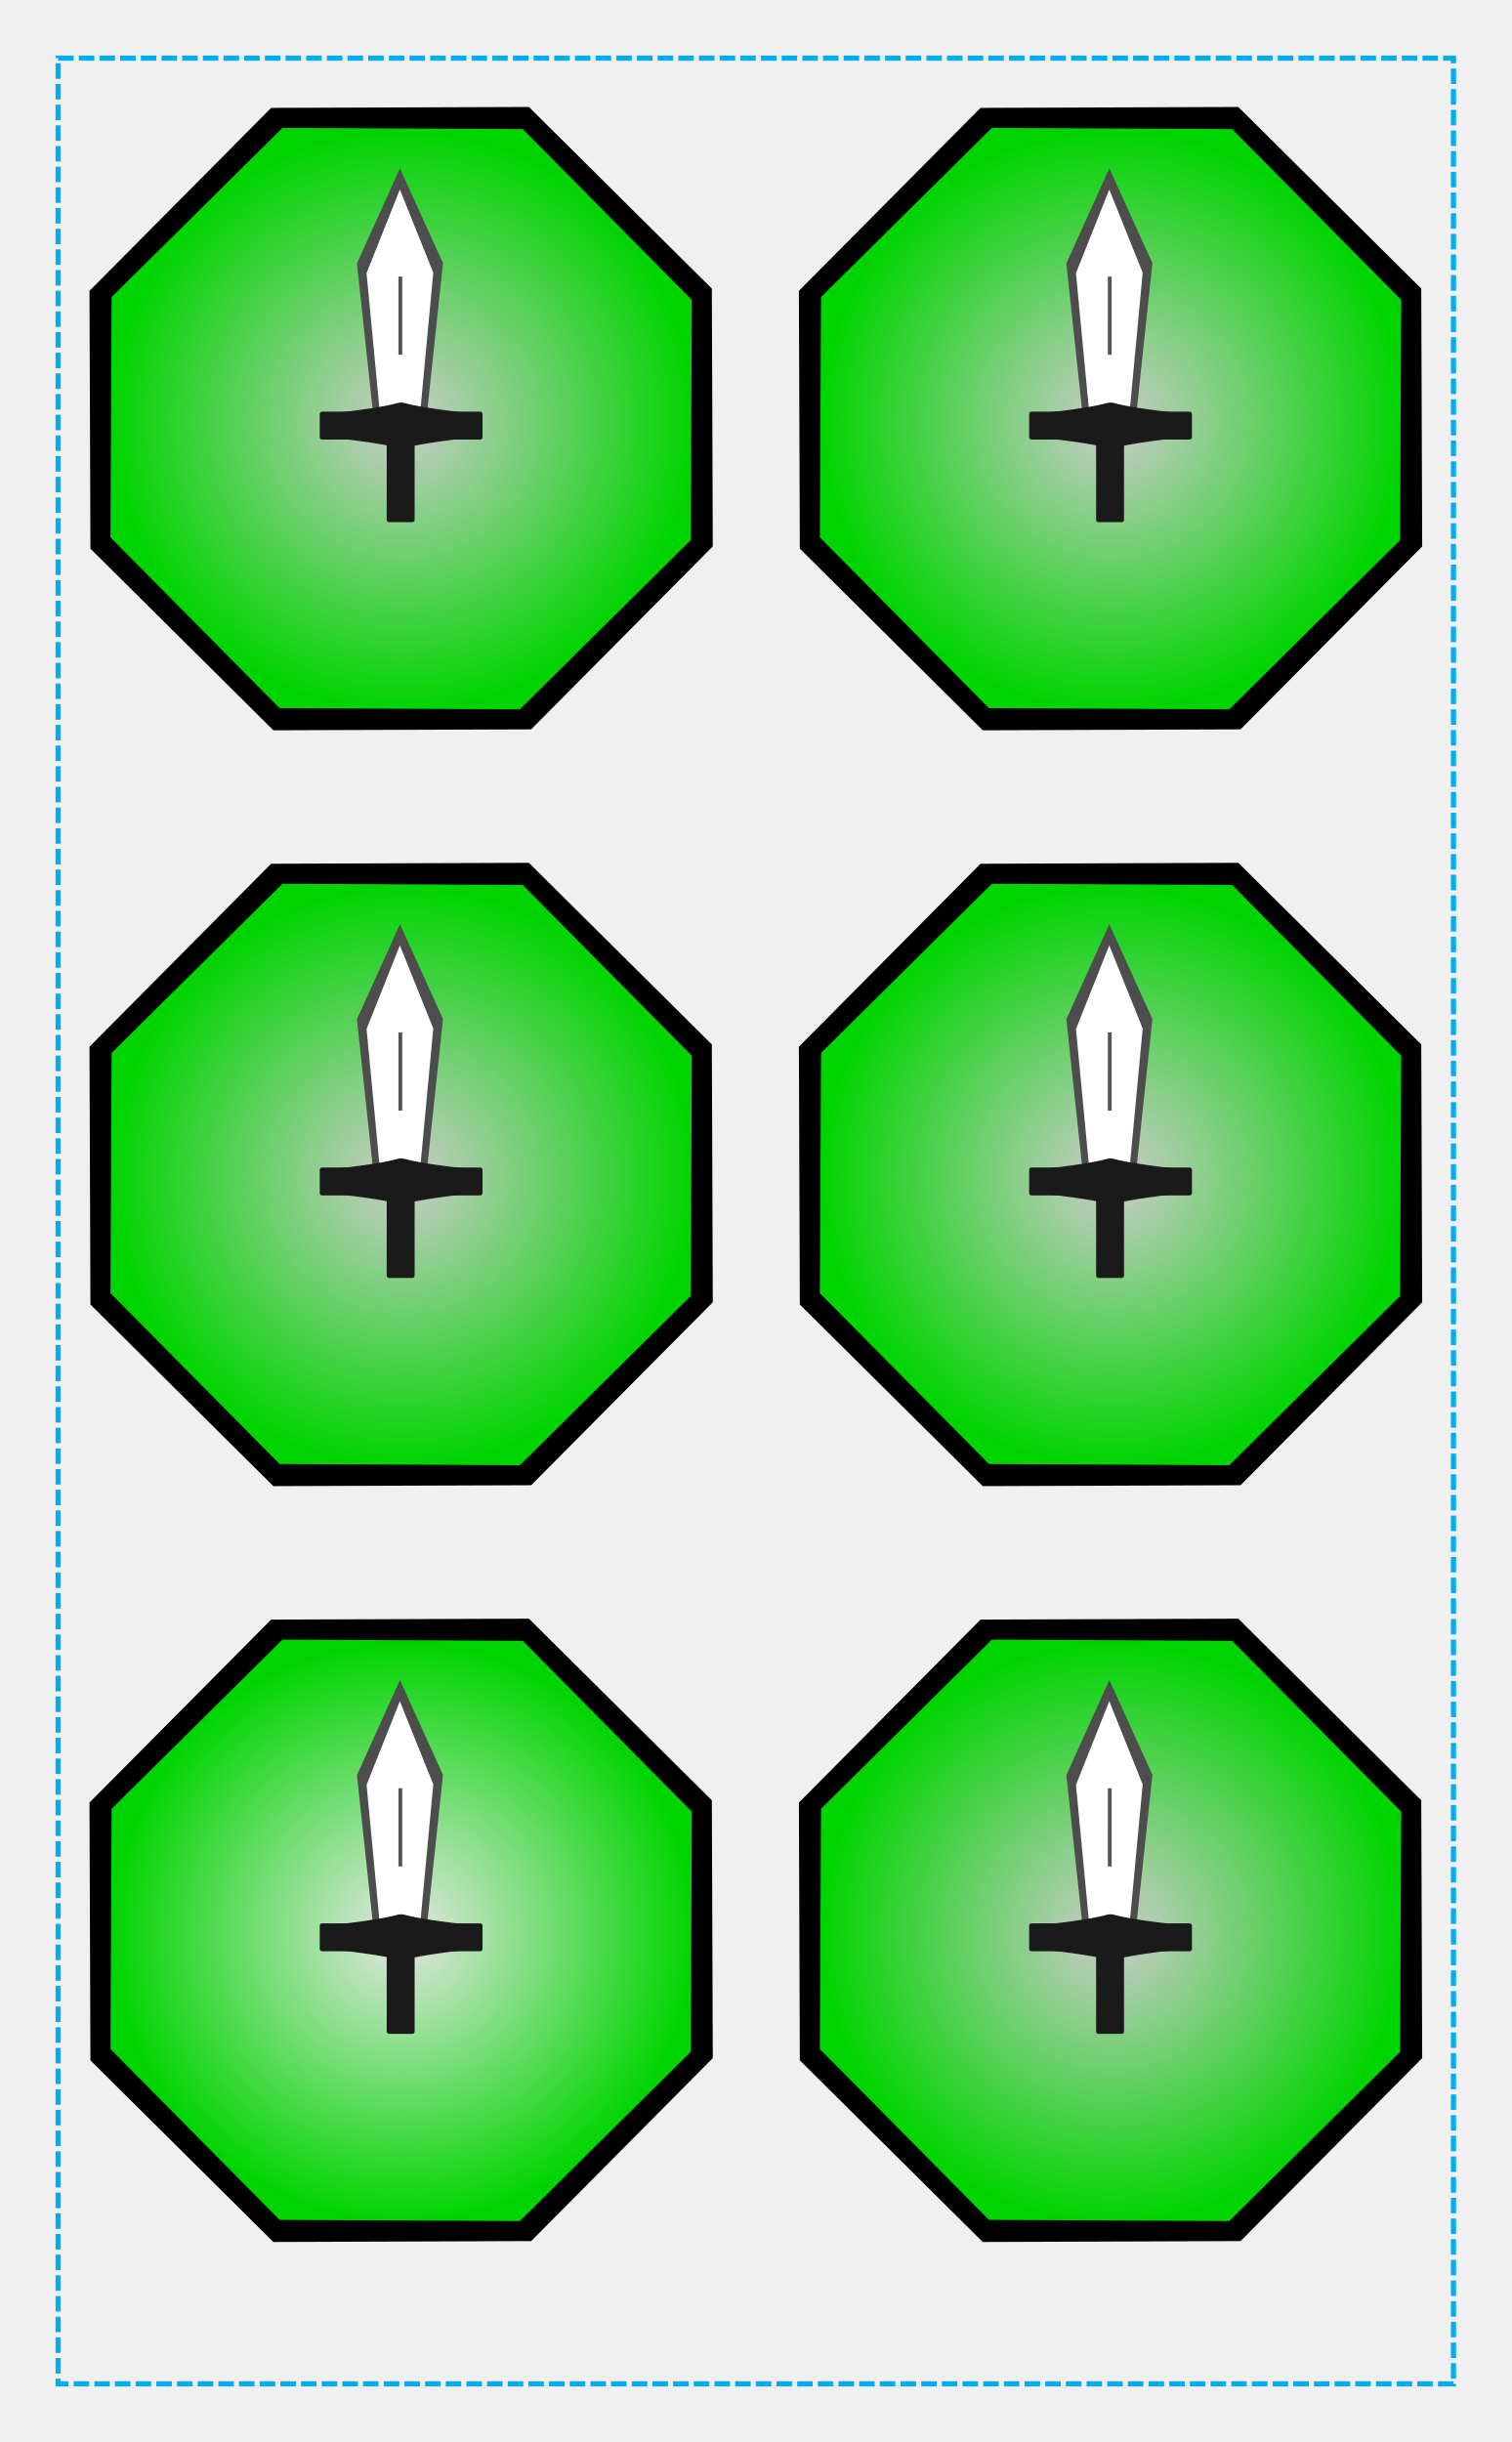
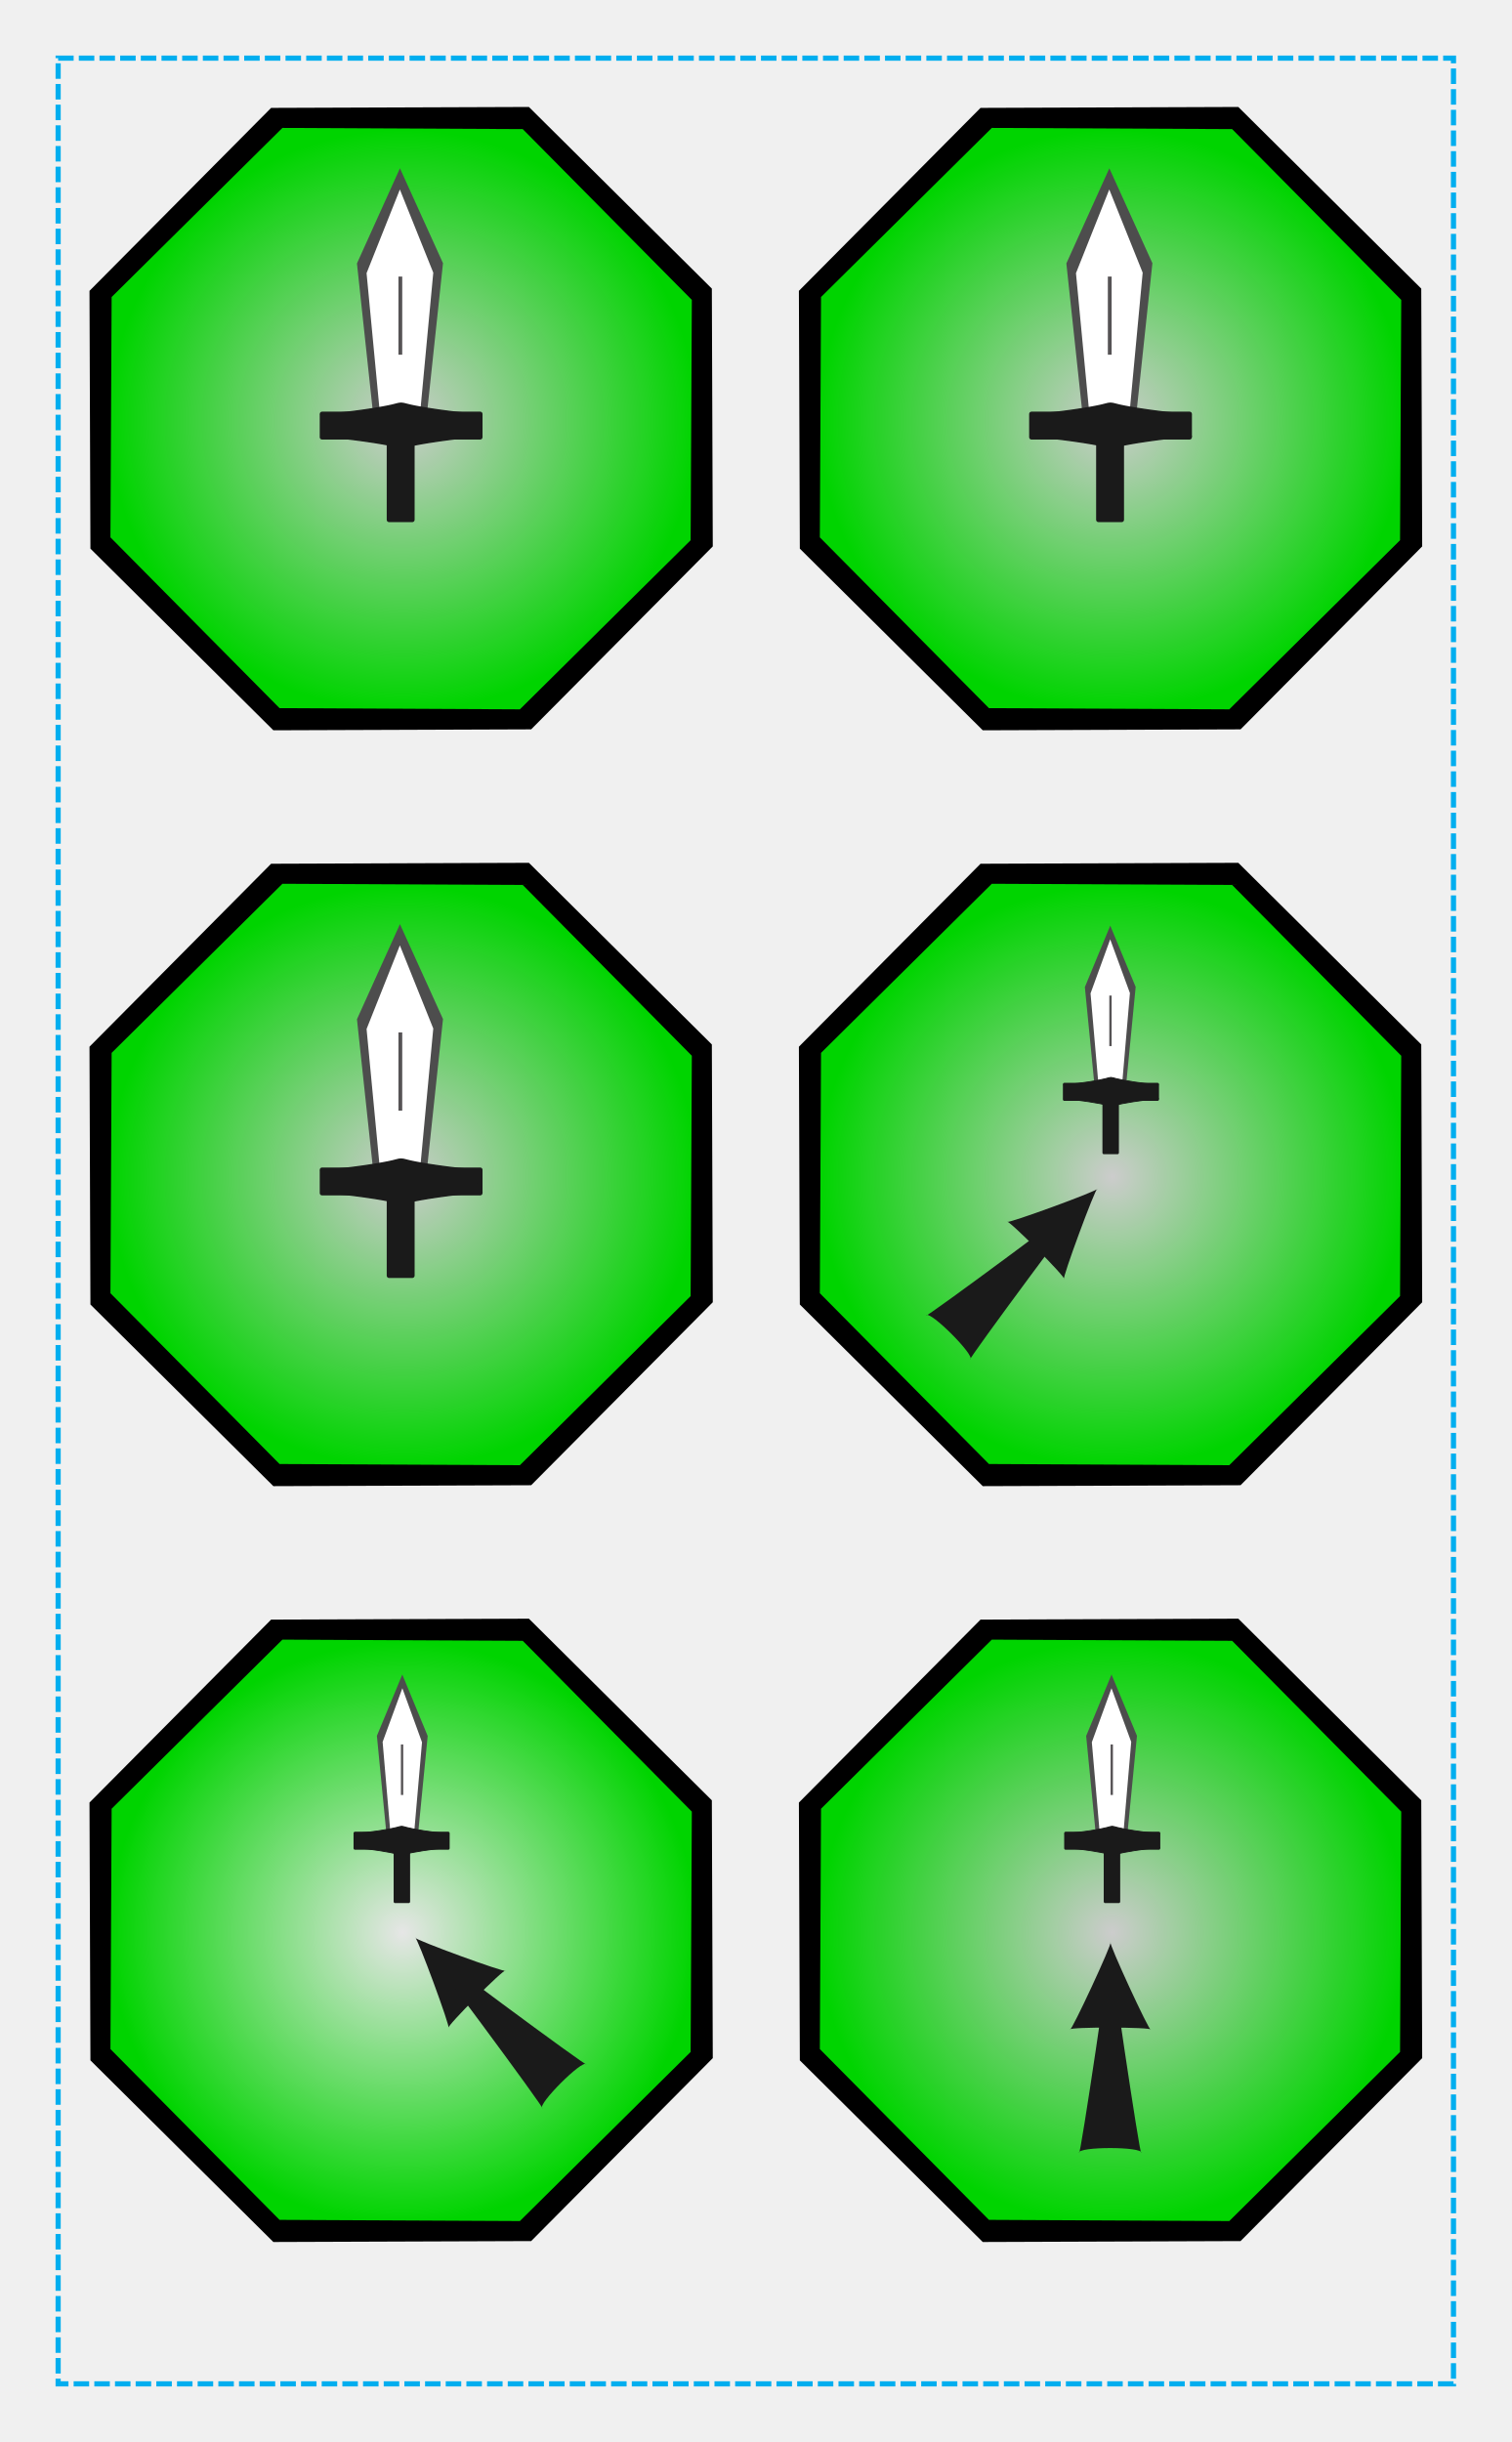
<svg xmlns="http://www.w3.org/2000/svg" xmlns:ns1="http://www.openswatchbook.org/uri/2009/osb" xmlns:xlink="http://www.w3.org/1999/xlink" width="3.25in" height="5.25in" viewBox="0 0 292.5 472.5" id="svg4516" version="1.1">
  <defs id="defs4518">
    <linearGradient id="linearGradient2200" ns1:paint="solid">
      <stop style="stop-color:#565355;stop-opacity:1;" offset="0" id="stop2198" />
    </linearGradient>
    <linearGradient id="linearGradient1685">
      <stop style="stop-color:#e6e6e6;stop-opacity:1" offset="0" id="stop1681" />
      <stop style="stop-color:#00d400;stop-opacity:1" offset="1" id="stop1683" />
    </linearGradient>
    <linearGradient id="linearGradient1626">
      <stop style="stop-color:#cccccc;stop-opacity:1" offset="0" id="stop1622" />
      <stop style="stop-color:#00d400;stop-opacity:1" offset="1" id="stop1624" />
    </linearGradient>
    <linearGradient id="linearGradient1620">
      <stop style="stop-color:#cccccc;stop-opacity:1" offset="0" id="stop1616" />
      <stop style="stop-color:#00d400;stop-opacity:1" offset="1" id="stop1618" />
    </linearGradient>
    <linearGradient id="linearGradient1614">
      <stop style="stop-color:#cccccc;stop-opacity:1" offset="0" id="stop1610" />
      <stop style="stop-color:#00d400;stop-opacity:1" offset="1" id="stop1612" />
    </linearGradient>
    <linearGradient id="linearGradient1511">
      <stop style="stop-color:#cccccc;stop-opacity:1" offset="0" id="stop1507" />
      <stop style="stop-color:#00d400;stop-opacity:1" offset="1" id="stop1509" />
    </linearGradient>
    <radialGradient xlink:href="#linearGradient1626" id="radialGradient1513" cx="79.084" cy="807.529" fx="79.084" fy="807.529" r="56.25" gradientUnits="userSpaceOnUse" gradientTransform="matrix(1.008301,-5.0789471e-7,6.4281552e-7,1,-1.78649,4.0235181e-5)" />
    <radialGradient xlink:href="#linearGradient1511" id="radialGradient1513-4" cx="79.084" cy="807.529" fx="79.084" fy="807.529" r="56.25" gradientUnits="userSpaceOnUse" gradientTransform="matrix(1.008301,-5.0789469e-7,6.428155e-7,1,135.483,-2.7997844e-5)" />
    <radialGradient xlink:href="#linearGradient1620" id="radialGradient1513-1" cx="79.084" cy="807.529" fx="79.084" fy="807.529" r="56.25" gradientUnits="userSpaceOnUse" gradientTransform="matrix(1.008301,-5.0789469e-7,6.428155e-7,1,-1.786482,-146.2499)" />
    <radialGradient xlink:href="#linearGradient1614" id="radialGradient1513-41" cx="79.084" cy="807.529" fx="79.084" fy="807.529" r="56.25" gradientUnits="userSpaceOnUse" gradientTransform="matrix(1.008301,-5.0789469e-7,6.428155e-7,1,135.483,-146.25)" />
    <radialGradient xlink:href="#linearGradient1685" id="radialGradient1513-7" cx="79.084" cy="807.529" fx="79.084" fy="807.529" r="56.25" gradientUnits="userSpaceOnUse" gradientTransform="matrix(1.008301,-5.0789469e-7,6.428155e-7,1,-1.786485,146.2501)" />
    <linearGradient id="linearGradient1511-1">
      <stop style="stop-color:#cccccc;stop-opacity:1" offset="0" id="stop1507-4" />
      <stop style="stop-color:#00d400;stop-opacity:1" offset="1" id="stop1509-3" />
    </linearGradient>
    <radialGradient xlink:href="#linearGradient1511-1" id="radialGradient1513-0" cx="79.084" cy="807.529" fx="79.084" fy="807.529" r="56.25" gradientUnits="userSpaceOnUse" gradientTransform="matrix(1.008301,-5.0789469e-7,6.428155e-7,1,135.483,146.25)" />
  </defs>
  <g id="layer1" transform="translate(0,-579.8622)">
    <rect style="fill:none;fill-opacity:0.976;stroke:#00aeef;stroke-width:1;stroke-miterlimit:4;stroke-dasharray:3,1;stroke-dashoffset:0;stroke-opacity:1" id="rect5064" width="270" height="450" x="11.25" y="591.112" />
    <path style="fill:#000000;fill-rule:evenodd;stroke-width:3.6;stroke:#000000;stroke-opacity:1;stroke-miterlimit:4;stroke-dasharray:none" id="path24-7-9" d="m 53.635,865.612 -34.341,-34.094 -0.174,-48.391 34.094,-34.341 48.391,-0.174 34.341,34.094 0.174,48.391 -34.094,34.341 z" />
    <path style="fill:url(#radialGradient1513);fill-opacity:1;stroke-width:1.311" id="path86-3-8" d="m 100.596,863.362 -46.504,-0.229 -32.721,-33.045 0.229,-46.504 33.045,-32.721 46.504,0.229 32.721,33.045 -0.229,46.504 z" />
    <path style="fill:#4d4d4d;stroke-width:0.938" id="path131-7-7" d="m 77.039,772.46 -44.492,0.041 -13.788,-42.301 35.97,-26.185 36.019,26.118 z" transform="matrix(0.2312846,0,0,0.7030589,64.73167,263.7085)" />
    <rect style="fill:#1a1a1a;stroke-width:0.84" id="rect133-0-7" width="31.5" height="5.4" x="61.87" y="805.762" rx="0.45" ry="0.45" />
    <rect style="fill:#1a1a1a;stroke-width:0.965" id="rect135-3-4" width="5.4" height="16.427" x="74.83" y="810.712" rx="0.45" ry="0.45" />
    <path style="fill:#ffffff;stroke-width:0.938" id="path214-1-9" d="m 41.918,761.131 37.83,-27.606 37.945,27.447 -14.379,44.569 -46.831,0.098 z" transform="matrix(0.1703397,0,0,0.5862747,63.79092,332.7324)" />
    <path style="fill:#1a1a1a;stroke:#1a1a1a;stroke-width:0.938;stroke-opacity:1" id="path1076-5-5" d="m 37.702,692.269 c -12.368,-7.082 -7.119,1.935 -7.17,-12.317 -0.051,-14.252 -5.235,-5.198 7.082,-12.368 12.317,-7.17 1.884,-7.133 14.252,-0.051 12.368,7.082 7.119,-1.935 7.17,12.317 0.051,14.252 5.235,5.198 -7.082,12.368 -12.317,7.17 -1.884,7.133 -14.252,0.051 z" transform="matrix(0.9923336,0,0,0.2443106,33.22508,642.3316)" />
    <path style="fill:none;stroke:#565355;stroke-width:0.735;stroke-linecap:butt;stroke-linejoin:miter;stroke-miterlimit:4;stroke-dasharray:none;stroke-opacity:1" d="m 77.467,779.624 c -0.002,15.125 -0.002,15.125 -0.002,15.125 v 0" id="path1084-2-1" />
    <path style="fill:#000000;fill-rule:evenodd;stroke-width:3.6;stroke-miterlimit:4;stroke-dasharray:none;stroke:#000000;stroke-opacity:1" id="path24-7-9-5" d="m 190.905,865.612 -34.341,-34.094 -0.174,-48.391 34.094,-34.341 48.391,-0.174 34.341,34.094 0.174,48.391 -34.094,34.341 z" />
    <path style="fill:url(#radialGradient1513-4);fill-opacity:1;stroke-width:1.311" id="path86-3-8-1" d="m 237.865,863.362 -46.504,-0.229 -32.721,-33.045 0.229,-46.504 33.045,-32.721 46.504,0.229 32.721,33.045 -0.229,46.504 z" />
-     <path style="fill:#4d4d4d;stroke-width:0.938" id="path131-7-7-6" d="m 77.039,772.46 -44.492,0.041 -13.788,-42.301 35.97,-26.185 36.019,26.118 z" transform="matrix(0.2312846,0,0,0.7030589,202.0012,263.7084)" />
-     <rect style="fill:#1a1a1a;stroke-width:0.84" id="rect133-0-7-9" width="31.5" height="5.4" x="199.14" y="805.762" rx="0.45" ry="0.45" />
-     <rect style="fill:#1a1a1a;stroke-width:0.965" id="rect135-3-4-8" width="5.4" height="16.427" x="212.1" y="810.712" rx="0.45" ry="0.45" />
-     <path style="fill:#ffffff;stroke-width:0.938" id="path214-1-9-8" d="m 41.918,761.131 37.83,-27.606 37.945,27.447 -14.379,44.569 -46.831,0.098 z" transform="matrix(0.1703397,0,0,0.5862747,201.0604,332.7323)" />
-     <path style="fill:#1a1a1a;stroke:#1a1a1a;stroke-width:0.938;stroke-opacity:1" id="path1076-5-5-7" d="m 37.702,692.269 c -12.368,-7.082 -7.119,1.935 -7.17,-12.317 -0.051,-14.252 -5.235,-5.198 7.082,-12.368 12.317,-7.17 1.884,-7.133 14.252,-0.051 12.368,7.082 7.119,-1.935 7.17,12.317 0.051,14.252 5.235,5.198 -7.082,12.368 -12.317,7.17 -1.884,7.133 -14.252,0.051 z" transform="matrix(0.9923336,0,0,0.2443106,170.4946,642.3315)" />
-     <path style="fill:none;stroke:#565355;stroke-width:0.735;stroke-linecap:butt;stroke-linejoin:miter;stroke-miterlimit:4;stroke-dasharray:none;stroke-opacity:1" d="m 214.736,779.624 c -0.002,15.125 -0.002,15.125 -0.002,15.125 v 0" id="path1084-2-1-4" />
    <path style="fill:#000000;fill-rule:evenodd;stroke-width:3.6;stroke-miterlimit:4;stroke-dasharray:none;stroke:#000000;stroke-opacity:1" id="path24-7-9-6" d="m 53.635,719.362 -34.341,-34.094 -0.174,-48.391 34.094,-34.341 48.391,-0.174 34.341,34.094 0.174,48.391 -34.094,34.341 z" />
    <path style="fill:url(#radialGradient1513-1);fill-opacity:1;stroke-width:1.311" id="path86-3-8-6" d="m 100.596,717.112 -46.504,-0.229 -32.721,-33.045 0.229,-46.504 33.045,-32.721 46.504,0.229 32.721,33.045 -0.229,46.504 z" />
    <path style="fill:#4d4d4d;stroke-width:0.938" id="path131-7-7-2" d="m 77.039,772.46 -44.492,0.041 -13.788,-42.301 35.97,-26.185 36.019,26.118 z" transform="matrix(0.2312846,0,0,0.7030589,64.73167,117.4585)" />
    <rect style="fill:#1a1a1a;stroke-width:0.84" id="rect133-0-7-6" width="31.5" height="5.4" x="61.87" y="659.512" rx="0.45" ry="0.45" />
    <rect style="fill:#1a1a1a;stroke-width:0.965" id="rect135-3-4-6" width="5.4" height="16.427" x="74.83" y="664.462" rx="0.45" ry="0.45" />
    <path style="fill:#ffffff;stroke-width:0.938" id="path214-1-9-1" d="m 41.918,761.131 37.83,-27.606 37.945,27.447 -14.379,44.569 -46.831,0.098 z" transform="matrix(0.1703397,0,0,0.5862747,63.79093,186.4824)" />
    <path style="fill:#1a1a1a;stroke:#1a1a1a;stroke-width:0.938;stroke-opacity:1" id="path1076-5-5-6" d="m 37.702,692.269 c -12.368,-7.082 -7.119,1.935 -7.17,-12.317 -0.051,-14.252 -5.235,-5.198 7.082,-12.368 12.317,-7.17 1.884,-7.133 14.252,-0.051 12.368,7.082 7.119,-1.935 7.17,12.317 0.051,14.252 5.235,5.198 -7.082,12.368 -12.317,7.17 -1.884,7.133 -14.252,0.051 z" transform="matrix(0.9923336,0,0,0.2443106,33.22508,496.0817)" />
    <path style="fill:none;stroke:#565355;stroke-width:0.735;stroke-linecap:butt;stroke-linejoin:miter;stroke-miterlimit:4;stroke-dasharray:none;stroke-opacity:1" d="m 77.467,633.374 c -0.002,15.125 -0.002,15.125 -0.002,15.125 v 0" id="path1084-2-1-5" />
    <path style="fill:#000000;fill-rule:evenodd;stroke-width:3.6;stroke:#000000;stroke-opacity:1;stroke-miterlimit:4;stroke-dasharray:none" id="path24-7-9-9" d="m 190.905,719.362 -34.341,-34.094 -0.174,-48.391 34.094,-34.341 48.391,-0.174 34.341,34.094 0.174,48.391 -34.094,34.341 z" />
    <path style="fill:url(#radialGradient1513-41);fill-opacity:1;stroke-width:1.311" id="path86-3-8-5" d="m 237.865,717.112 -46.504,-0.229 -32.721,-33.045 0.229,-46.504 33.045,-32.721 46.504,0.229 32.721,33.045 -0.229,46.504 z" />
    <path style="fill:#4d4d4d;stroke-width:0.938" id="path131-7-7-9" d="m 77.039,772.46 -44.492,0.041 -13.788,-42.301 35.97,-26.185 36.019,26.118 z" transform="matrix(0.2312846,0,0,0.7030589,202.0012,117.4585)" />
    <rect style="fill:#1a1a1a;stroke-width:0.84" id="rect133-0-7-90" width="31.5" height="5.4" x="199.14" y="659.512" rx="0.45" ry="0.45" />
    <rect style="fill:#1a1a1a;stroke-width:0.965" id="rect135-3-4-5" width="5.4" height="16.427" x="212.1" y="664.462" rx="0.45" ry="0.45" />
    <path style="fill:#ffffff;stroke-width:0.938" id="path214-1-9-0" d="m 41.918,761.131 37.83,-27.606 37.945,27.447 -14.379,44.569 -46.831,0.098 z" transform="matrix(0.1703397,0,0,0.5862747,201.0604,186.4824)" />
    <path style="fill:#1a1a1a;stroke:#1a1a1a;stroke-width:0.938;stroke-opacity:1" id="path1076-5-5-1" d="m 37.702,692.269 c -12.368,-7.082 -7.119,1.935 -7.17,-12.317 -0.051,-14.252 -5.235,-5.198 7.082,-12.368 12.317,-7.17 1.884,-7.133 14.252,-0.051 12.368,7.082 7.119,-1.935 7.17,12.317 0.051,14.252 5.235,5.198 -7.082,12.368 -12.317,7.17 -1.884,7.133 -14.252,0.051 z" transform="matrix(0.9923336,0,0,0.2443106,170.4946,496.0816)" />
    <path style="fill:none;stroke:#565355;stroke-width:0.735;stroke-linecap:butt;stroke-linejoin:miter;stroke-miterlimit:4;stroke-dasharray:none;stroke-opacity:1" d="m 214.736,633.374 c -0.002,15.125 -0.002,15.125 -0.002,15.125 v 0" id="path1084-2-1-3" />
    <path style="fill:#000000;fill-rule:evenodd;stroke-width:3.6;stroke-miterlimit:4;stroke-dasharray:none;stroke:#000000;stroke-opacity:1" id="path24-7-9-1" d="m 53.635,1011.862 -34.341,-34.094 -0.174,-48.391 34.094,-34.341 48.391,-0.174 34.341,34.094 0.174,48.391 -34.094,34.341 z" />
    <path style="fill:url(#radialGradient1513-7);fill-opacity:1;stroke-width:1.311" id="path86-3-8-9" d="m 100.596,1009.612 -46.504,-0.229 -32.721,-33.045 0.229,-46.504 33.045,-32.721 46.504,0.229 32.721,33.045 -0.229,46.504 z" />
-     <path style="fill:#4d4d4d;stroke-width:0.938" id="path131-7-7-7" d="m 77.039,772.46 -44.492,0.041 -13.788,-42.301 35.97,-26.185 36.019,26.118 z" transform="matrix(0.2312846,0,0,0.7030589,64.73167,409.9585)" />
-     <rect style="fill:#1a1a1a;stroke-width:0.84" id="rect133-0-7-4" width="31.5" height="5.4" x="61.87" y="952.012" rx="0.45" ry="0.45" />
-     <rect style="fill:#1a1a1a;stroke-width:0.965" id="rect135-3-4-9" width="5.4" height="16.427" x="74.83" y="956.962" rx="0.45" ry="0.45" />
-     <path style="fill:#ffffff;stroke-width:0.938" id="path214-1-9-3" d="m 41.918,761.131 37.83,-27.606 37.945,27.447 -14.379,44.569 -46.831,0.098 z" transform="matrix(0.1703397,0,0,0.5862747,63.79093,478.9824)" />
-     <path style="fill:#1a1a1a;stroke:#1a1a1a;stroke-width:0.938;stroke-opacity:1" id="path1076-5-5-78" d="m 37.702,692.269 c -12.368,-7.082 -7.119,1.935 -7.17,-12.317 -0.051,-14.252 -5.235,-5.198 7.082,-12.368 12.317,-7.17 1.884,-7.133 14.252,-0.051 12.368,7.082 7.119,-1.935 7.17,12.317 0.051,14.252 5.235,5.198 -7.082,12.368 -12.317,7.17 -1.884,7.133 -14.252,0.051 z" transform="matrix(0.9923336,0,0,0.2443106,33.22508,788.5817)" />
-     <path style="fill:none;stroke:#565355;stroke-width:0.735;stroke-linecap:butt;stroke-linejoin:miter;stroke-miterlimit:4;stroke-dasharray:none;stroke-opacity:1" d="m 77.467,925.874 c -0.002,15.125 -0.002,15.125 -0.002,15.125 v 0" id="path1084-2-1-0" />
    <path style="fill:#000000;fill-rule:evenodd;stroke-width:3.6;stroke:#000000;stroke-opacity:1;stroke-miterlimit:4;stroke-dasharray:none" id="path24-7-9-13" d="m 190.905,1011.862 -34.341,-34.094 -0.174,-48.391 34.094,-34.341 48.391,-0.174 34.341,34.094 0.174,48.391 -34.094,34.341 z" />
    <path style="fill:url(#radialGradient1513-0);fill-opacity:1;stroke-width:1.311" id="path86-3-8-8" d="m 237.865,1009.612 -46.504,-0.229 -32.721,-33.045 0.229,-46.504 33.045,-32.721 46.504,0.229 32.721,33.045 -0.229,46.504 z" />
-     <path style="fill:#4d4d4d;stroke-width:0.938" id="path131-7-7-5" d="m 77.039,772.46 -44.492,0.041 -13.788,-42.301 35.97,-26.185 36.019,26.118 z" transform="matrix(0.2312846,0,0,0.7030589,202.0012,409.9585)" />
-     <rect style="fill:#1a1a1a;stroke-width:0.84" id="rect133-0-7-3" width="31.5" height="5.4" x="199.14" y="952.012" rx="0.45" ry="0.45" />
-     <rect style="fill:#1a1a1a;stroke-width:0.965" id="rect135-3-4-4" width="5.4" height="16.427" x="212.1" y="956.962" rx="0.45" ry="0.45" />
-     <path style="fill:#ffffff;stroke-width:0.938" id="path214-1-9-2" d="m 41.918,761.131 37.83,-27.606 37.945,27.447 -14.379,44.569 -46.831,0.098 z" transform="matrix(0.1703397,0,0,0.5862747,201.0604,478.9824)" />
-     <path style="fill:#1a1a1a;stroke:#1a1a1a;stroke-width:0.938;stroke-opacity:1" id="path1076-5-5-4" d="m 37.702,692.269 c -12.368,-7.082 -7.119,1.935 -7.17,-12.317 -0.051,-14.252 -5.235,-5.198 7.082,-12.368 12.317,-7.17 1.884,-7.133 14.252,-0.051 12.368,7.082 7.119,-1.935 7.17,12.317 0.051,14.252 5.235,5.198 -7.082,12.368 -12.317,7.17 -1.884,7.133 -14.252,0.051 z" transform="matrix(0.9923336,0,0,0.2443106,170.4946,788.5816)" />
-     <path style="fill:none;stroke:#565355;stroke-width:0.735;stroke-linecap:butt;stroke-linejoin:miter;stroke-miterlimit:4;stroke-dasharray:none;stroke-opacity:1" d="m 214.736,925.874 c -0.002,15.125 -0.002,15.125 -0.002,15.125 v 0" id="path1084-2-1-06" />
+     <path style="fill:#4d4d4d;stroke-width:0.938" id="path131-7-7-9-3-4-5" d="m 77.039,772.46 -44.492,0.041 -13.788,-42.301 35.97,-26.185 36.019,26.118 z" transform="matrix(-0.1365514,0,0,0.4541577,85.31964,584.1283)" />
+     <rect style="fill:#1a1a1a;stroke-width:0.519" id="rect133-0-7-90-2-5-8" width="18.598" height="3.488" x="-87.009" y="934.281" rx="0.266" ry="0.291" transform="scale(-1,1)" />
+     <rect style="fill:#1a1a1a;stroke-width:0.596" id="rect135-3-4-5-9-1-0" width="3.188" height="10.612" x="-79.357" y="937.478" rx="0.266" ry="0.291" transform="scale(-1,1)" />
+     <path style="fill:#ffffff;stroke-width:0.938" id="path214-1-9-0-4-8-6" d="m 41.918,761.131 37.83,-27.606 37.945,27.447 -14.379,44.569 -46.831,0.098 z" transform="matrix(-0.1005693,0,0,0.3787181,85.87504,628.7159)" />
+     <path style="fill:#1a1a1a;stroke:#1a1a1a;stroke-width:0.938;stroke-opacity:1" id="path1076-5-5-1-6-7-6" d="m 37.702,692.269 c -12.368,-7.082 -7.119,1.935 -7.17,-12.317 -0.051,-14.252 -5.235,-5.198 7.082,-12.368 12.317,-7.17 1.884,-7.133 14.252,-0.051 12.368,7.082 7.119,-1.935 7.17,12.317 0.051,14.252 5.235,5.198 -7.082,12.368 -12.317,7.17 -1.884,7.133 -14.252,0.051 z" transform="matrix(-0.585878,0,0,0.1578183,103.9212,828.7089)" />
+     <path style="fill:none;stroke:#565355;stroke-width:0.454;stroke-linecap:butt;stroke-linejoin:miter;stroke-miterlimit:4;stroke-dasharray:none;stroke-opacity:1" d="m 77.801,917.396 c 0.002,9.77 0.002,9.77 0.002,9.77 v 0" id="path1084-2-1-3-7-0-3" />
+     <path style="fill:#1a1a1a;stroke:#000000;stroke-width:0.45;stroke-opacity:0" id="path149-24-4-6-4" d="m 215.255,762.446 c -2.259,-0.027 35.705,67.608 36.858,65.665 1.153,-1.943 -76.402,-2.883 -75.296,-0.913 1.106,1.97 40.698,-64.725 38.439,-64.752 z" transform="matrix(-0.1486333,0.1447896,0.1815452,0.1846252,-26.08509,782.8445)" />
+     <path style="fill:#1a1a1a;stroke:#000000;stroke-width:0.45;stroke-opacity:0" id="path151-1-0-3-8" d="m 215.255,755.333 c -1.766,0 28.551,52.511 29.434,50.981 0.883,-1.529 -59.751,-1.529 -58.868,0 0.883,1.529 31.2,-50.981 29.434,-50.981 z" transform="matrix(-0.1445018,0.1445018,0.5601834,0.5601834,-311.3926,500.7361)" />
+     <path style="fill:#4d4d4d;stroke-width:0.938" id="path131-7-7-9-3" d="m 77.039,772.46 -44.492,0.041 -13.788,-42.301 35.97,-26.185 36.019,26.118 z" transform="matrix(0.1365514,0,0,0.4541577,207.6093,584.1283)" />
+     <rect style="fill:#1a1a1a;stroke-width:0.519" id="rect133-0-7-90-2" width="18.598" height="3.488" x="205.92" y="934.281" rx="0.266" ry="0.291" />
+     <rect style="fill:#1a1a1a;stroke-width:0.596" id="rect135-3-4-5-9" width="3.188" height="10.612" x="213.572" y="937.478" rx="0.266" ry="0.291" />
+     <path style="fill:#ffffff;stroke-width:0.938" id="path214-1-9-0-4" d="m 41.918,761.131 37.83,-27.606 37.945,27.447 -14.379,44.569 -46.831,0.098 z" transform="matrix(0.1005693,0,0,0.3787181,207.0539,628.7159)" />
+     <path style="fill:#1a1a1a;stroke:#1a1a1a;stroke-width:0.938;stroke-opacity:1" id="path1076-5-5-1-6" d="m 37.702,692.269 c -12.368,-7.082 -7.119,1.935 -7.17,-12.317 -0.051,-14.252 -5.235,-5.198 7.082,-12.368 12.317,-7.17 1.884,-7.133 14.252,-0.051 12.368,7.082 7.119,-1.935 7.17,12.317 0.051,14.252 5.235,5.198 -7.082,12.368 -12.317,7.17 -1.884,7.133 -14.252,0.051 z" transform="matrix(0.585878,0,0,0.1578183,189.0077,828.7089)" />
+     <path style="fill:none;stroke:#565355;stroke-width:0.454;stroke-linecap:butt;stroke-linejoin:miter;stroke-miterlimit:4;stroke-dasharray:none;stroke-opacity:1" d="m 215.128,917.396 c -0.002,9.77 -0.002,9.77 -0.002,9.77 v 0" id="path1084-2-1-3-7" />
+     <path style="fill:#1a1a1a;stroke:#000000;stroke-width:0.45;stroke-opacity:0" id="path149-24-4" d="m 215.255,762.446 c -2.259,-0.027 35.705,67.608 36.858,65.665 1.153,-1.943 -76.402,-2.883 -75.296,-0.913 1.106,1.97 40.698,-64.725 38.439,-64.752 z" transform="matrix(0.2074813,-0.00271789,0.00217792,0.2589216,168.5647,758.8416)" />
+     <path style="fill:#1a1a1a;stroke:#000000;stroke-width:0.45;stroke-opacity:0" id="path151-1-0" d="m 215.255,755.333 c -1.766,0 28.551,52.511 29.434,50.981 0.883,-1.529 -59.751,-1.529 -58.868,0 0.883,1.529 31.2,-50.981 29.434,-50.981 z" transform="matrix(0.2043564,0,0,0.7922189,170.8268,357.618)" />
+     <path style="fill:#4d4d4d;stroke-width:0.938" id="path131-7-7-9-3-4" d="m 77.039,772.46 -44.492,0.041 -13.788,-42.301 35.97,-26.185 36.019,26.118 z" transform="matrix(0.1365514,0,0,0.4541577,207.3591,439.2283)" />
+     <rect style="fill:#1a1a1a;stroke-width:0.519" id="rect133-0-7-90-2-5" width="18.598" height="3.488" x="205.67" y="789.381" rx="0.266" ry="0.291" />
+     <rect style="fill:#1a1a1a;stroke-width:0.596" id="rect135-3-4-5-9-1" width="3.188" height="10.612" x="213.321" y="792.578" rx="0.266" ry="0.291" />
+     <path style="fill:#ffffff;stroke-width:0.938" id="path214-1-9-0-4-8" d="m 41.918,761.131 37.83,-27.606 37.945,27.447 -14.379,44.569 -46.831,0.098 z" transform="matrix(0.1005693,0,0,0.3787181,206.8037,483.816)" />
+     <path style="fill:#1a1a1a;stroke:#1a1a1a;stroke-width:0.938;stroke-opacity:1" id="path1076-5-5-1-6-7" d="m 37.702,692.269 c -12.368,-7.082 -7.119,1.935 -7.17,-12.317 -0.051,-14.252 -5.235,-5.198 7.082,-12.368 12.317,-7.17 1.884,-7.133 14.252,-0.051 12.368,7.082 7.119,-1.935 7.17,12.317 0.051,14.252 5.235,5.198 -7.082,12.368 -12.317,7.17 -1.884,7.133 -14.252,0.051 z" transform="matrix(0.585878,0,0,0.1578183,188.7575,683.809)" />
+     <path style="fill:none;stroke:#565355;stroke-width:0.454;stroke-linecap:butt;stroke-linejoin:miter;stroke-miterlimit:4;stroke-dasharray:none;stroke-opacity:1" d="m 214.878,772.496 c -0.002,9.771 -0.002,9.771 -0.002,9.771 v 0" id="path1084-2-1-3-7-0" />
+     <path style="fill:#1a1a1a;stroke:#000000;stroke-width:0.45;stroke-opacity:0" id="path149-24-4-6" d="m 215.255,762.446 c -2.259,-0.027 35.705,67.608 36.858,65.665 1.153,-1.943 -76.402,-2.883 -75.296,-0.913 1.106,1.97 40.698,-64.725 38.439,-64.752 z" transform="matrix(0.1486333,0.1447896,-0.1815452,0.1846252,318.7638,637.9445)" />
+     <path style="fill:#1a1a1a;stroke:#000000;stroke-width:0.45;stroke-opacity:0" id="path151-1-0-3" d="m 215.255,755.333 c -1.766,0 28.551,52.511 29.434,50.981 0.883,-1.529 -59.751,-1.529 -58.868,0 0.883,1.529 31.2,-50.981 29.434,-50.981 z" transform="matrix(0.1445018,0.1445018,-0.5601834,0.5601834,604.0713,355.8361)" />
  </g>
</svg>
